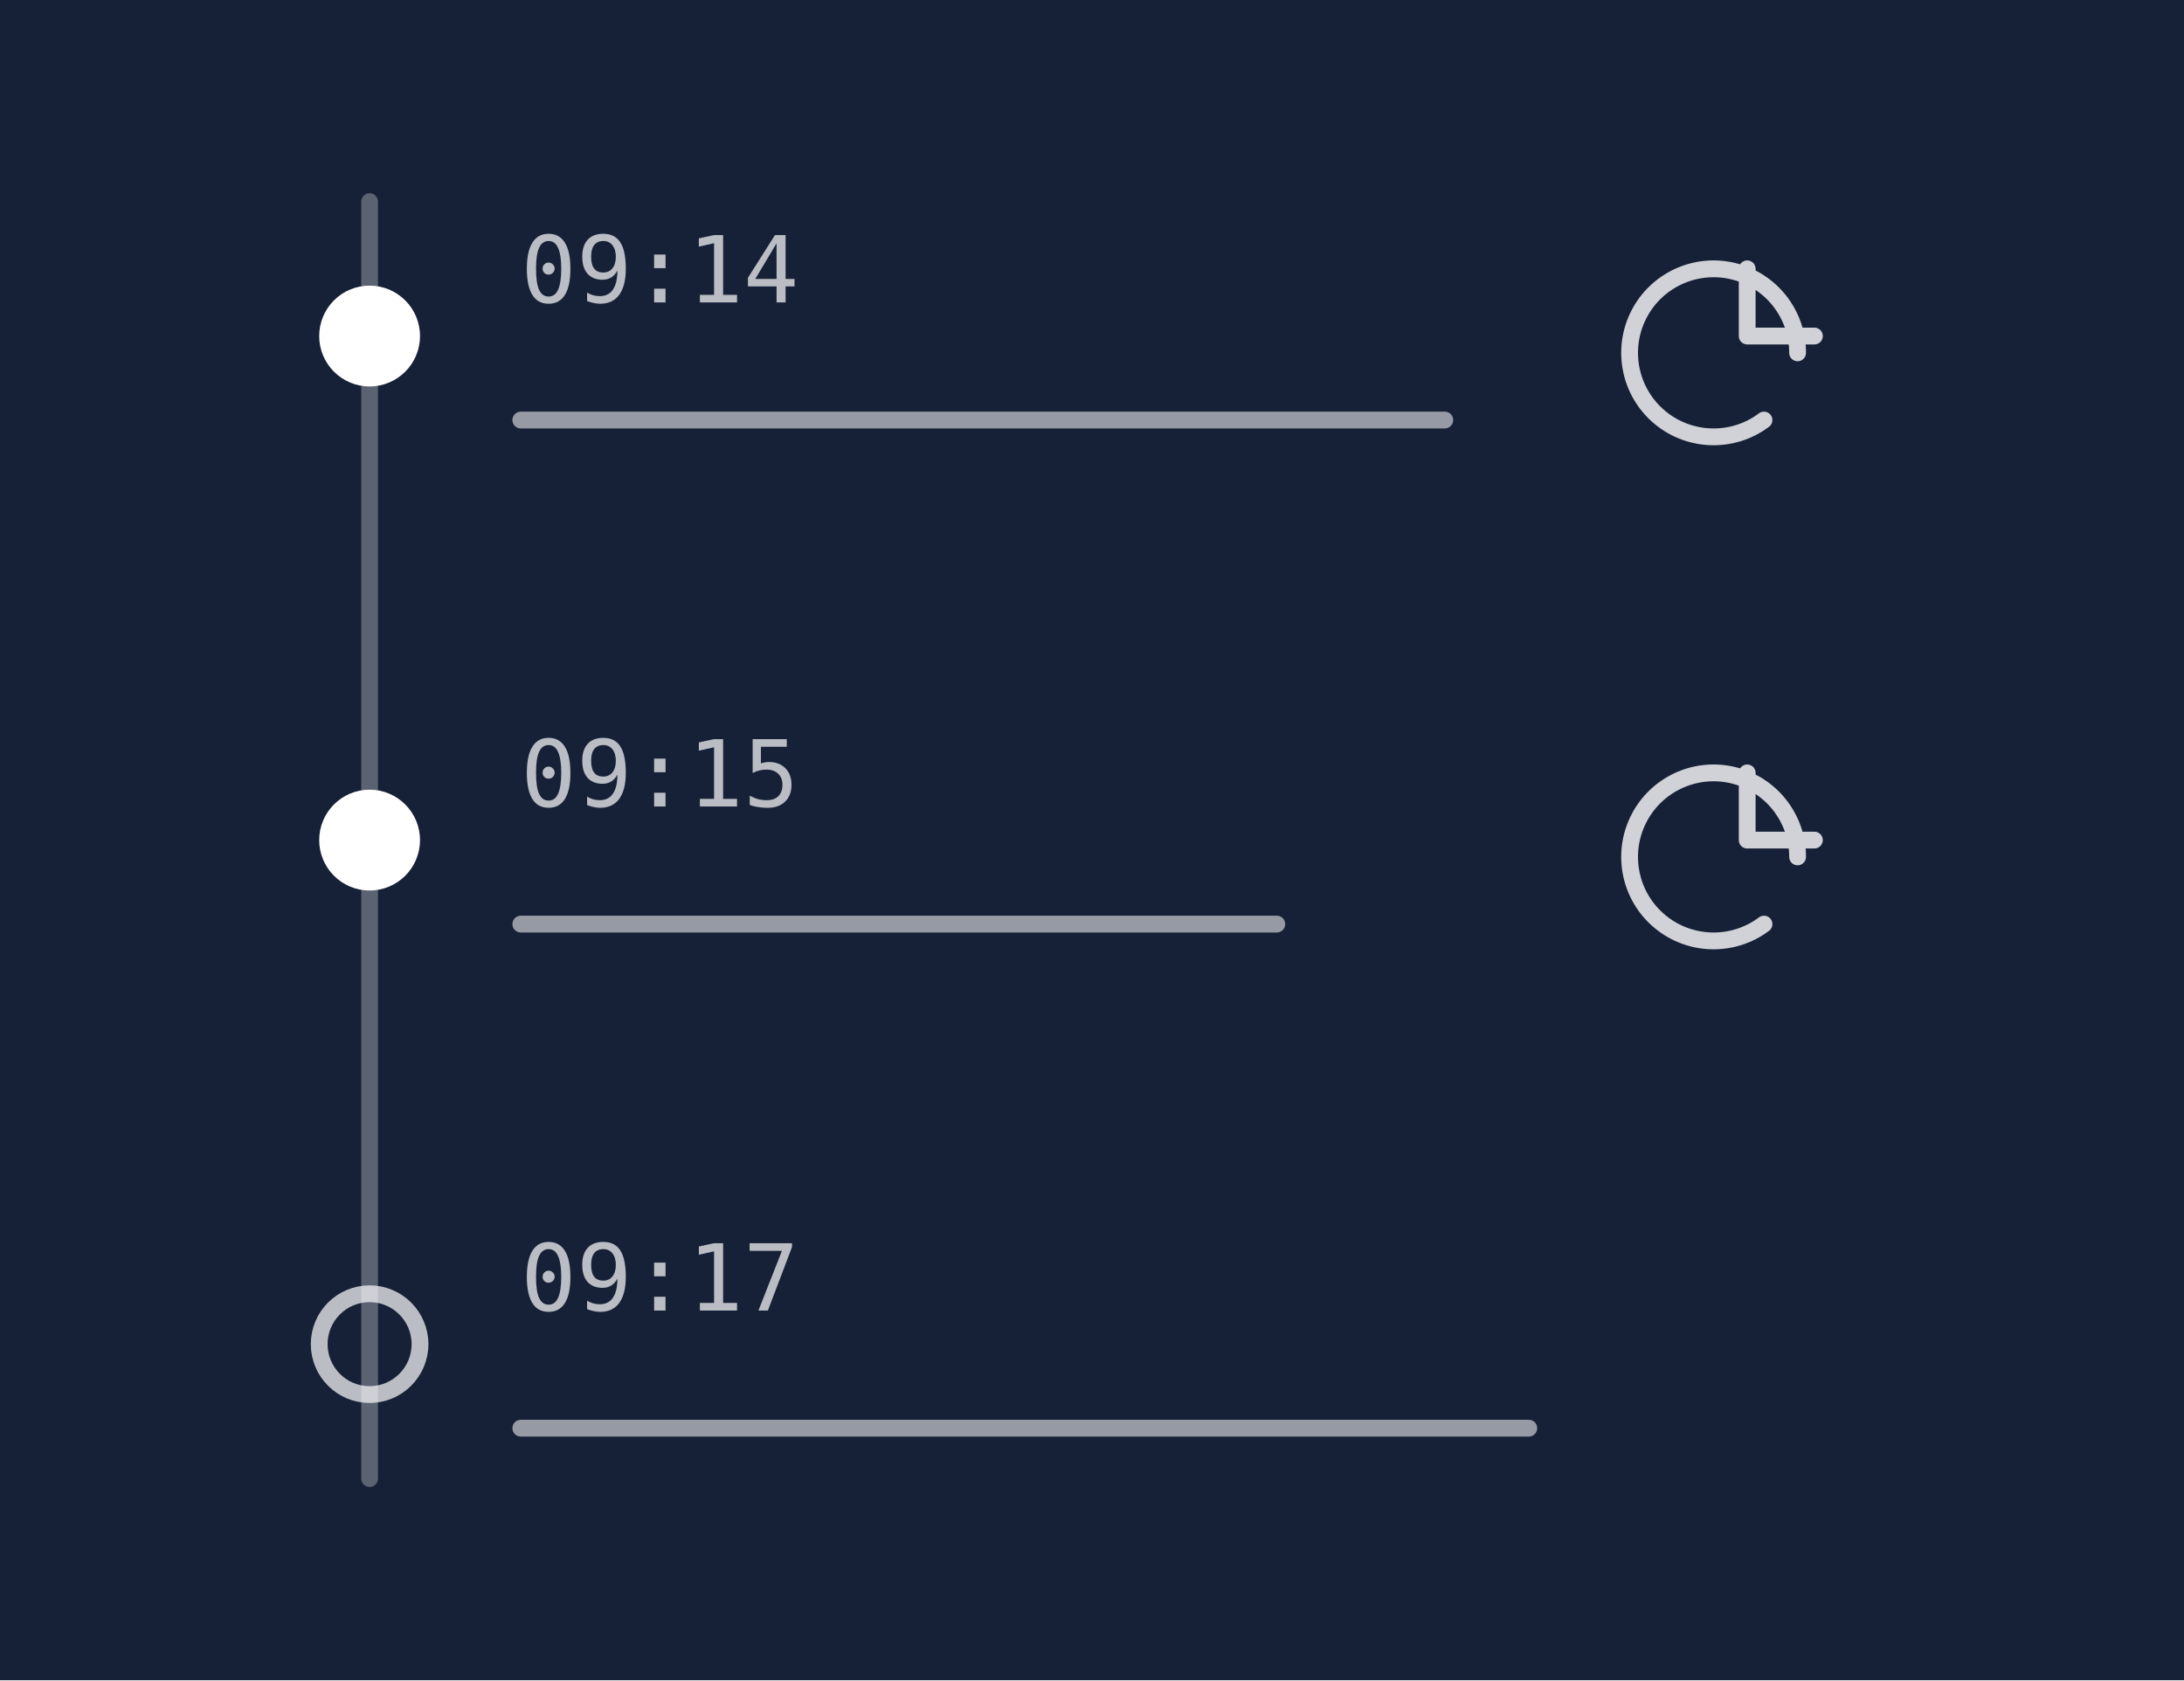
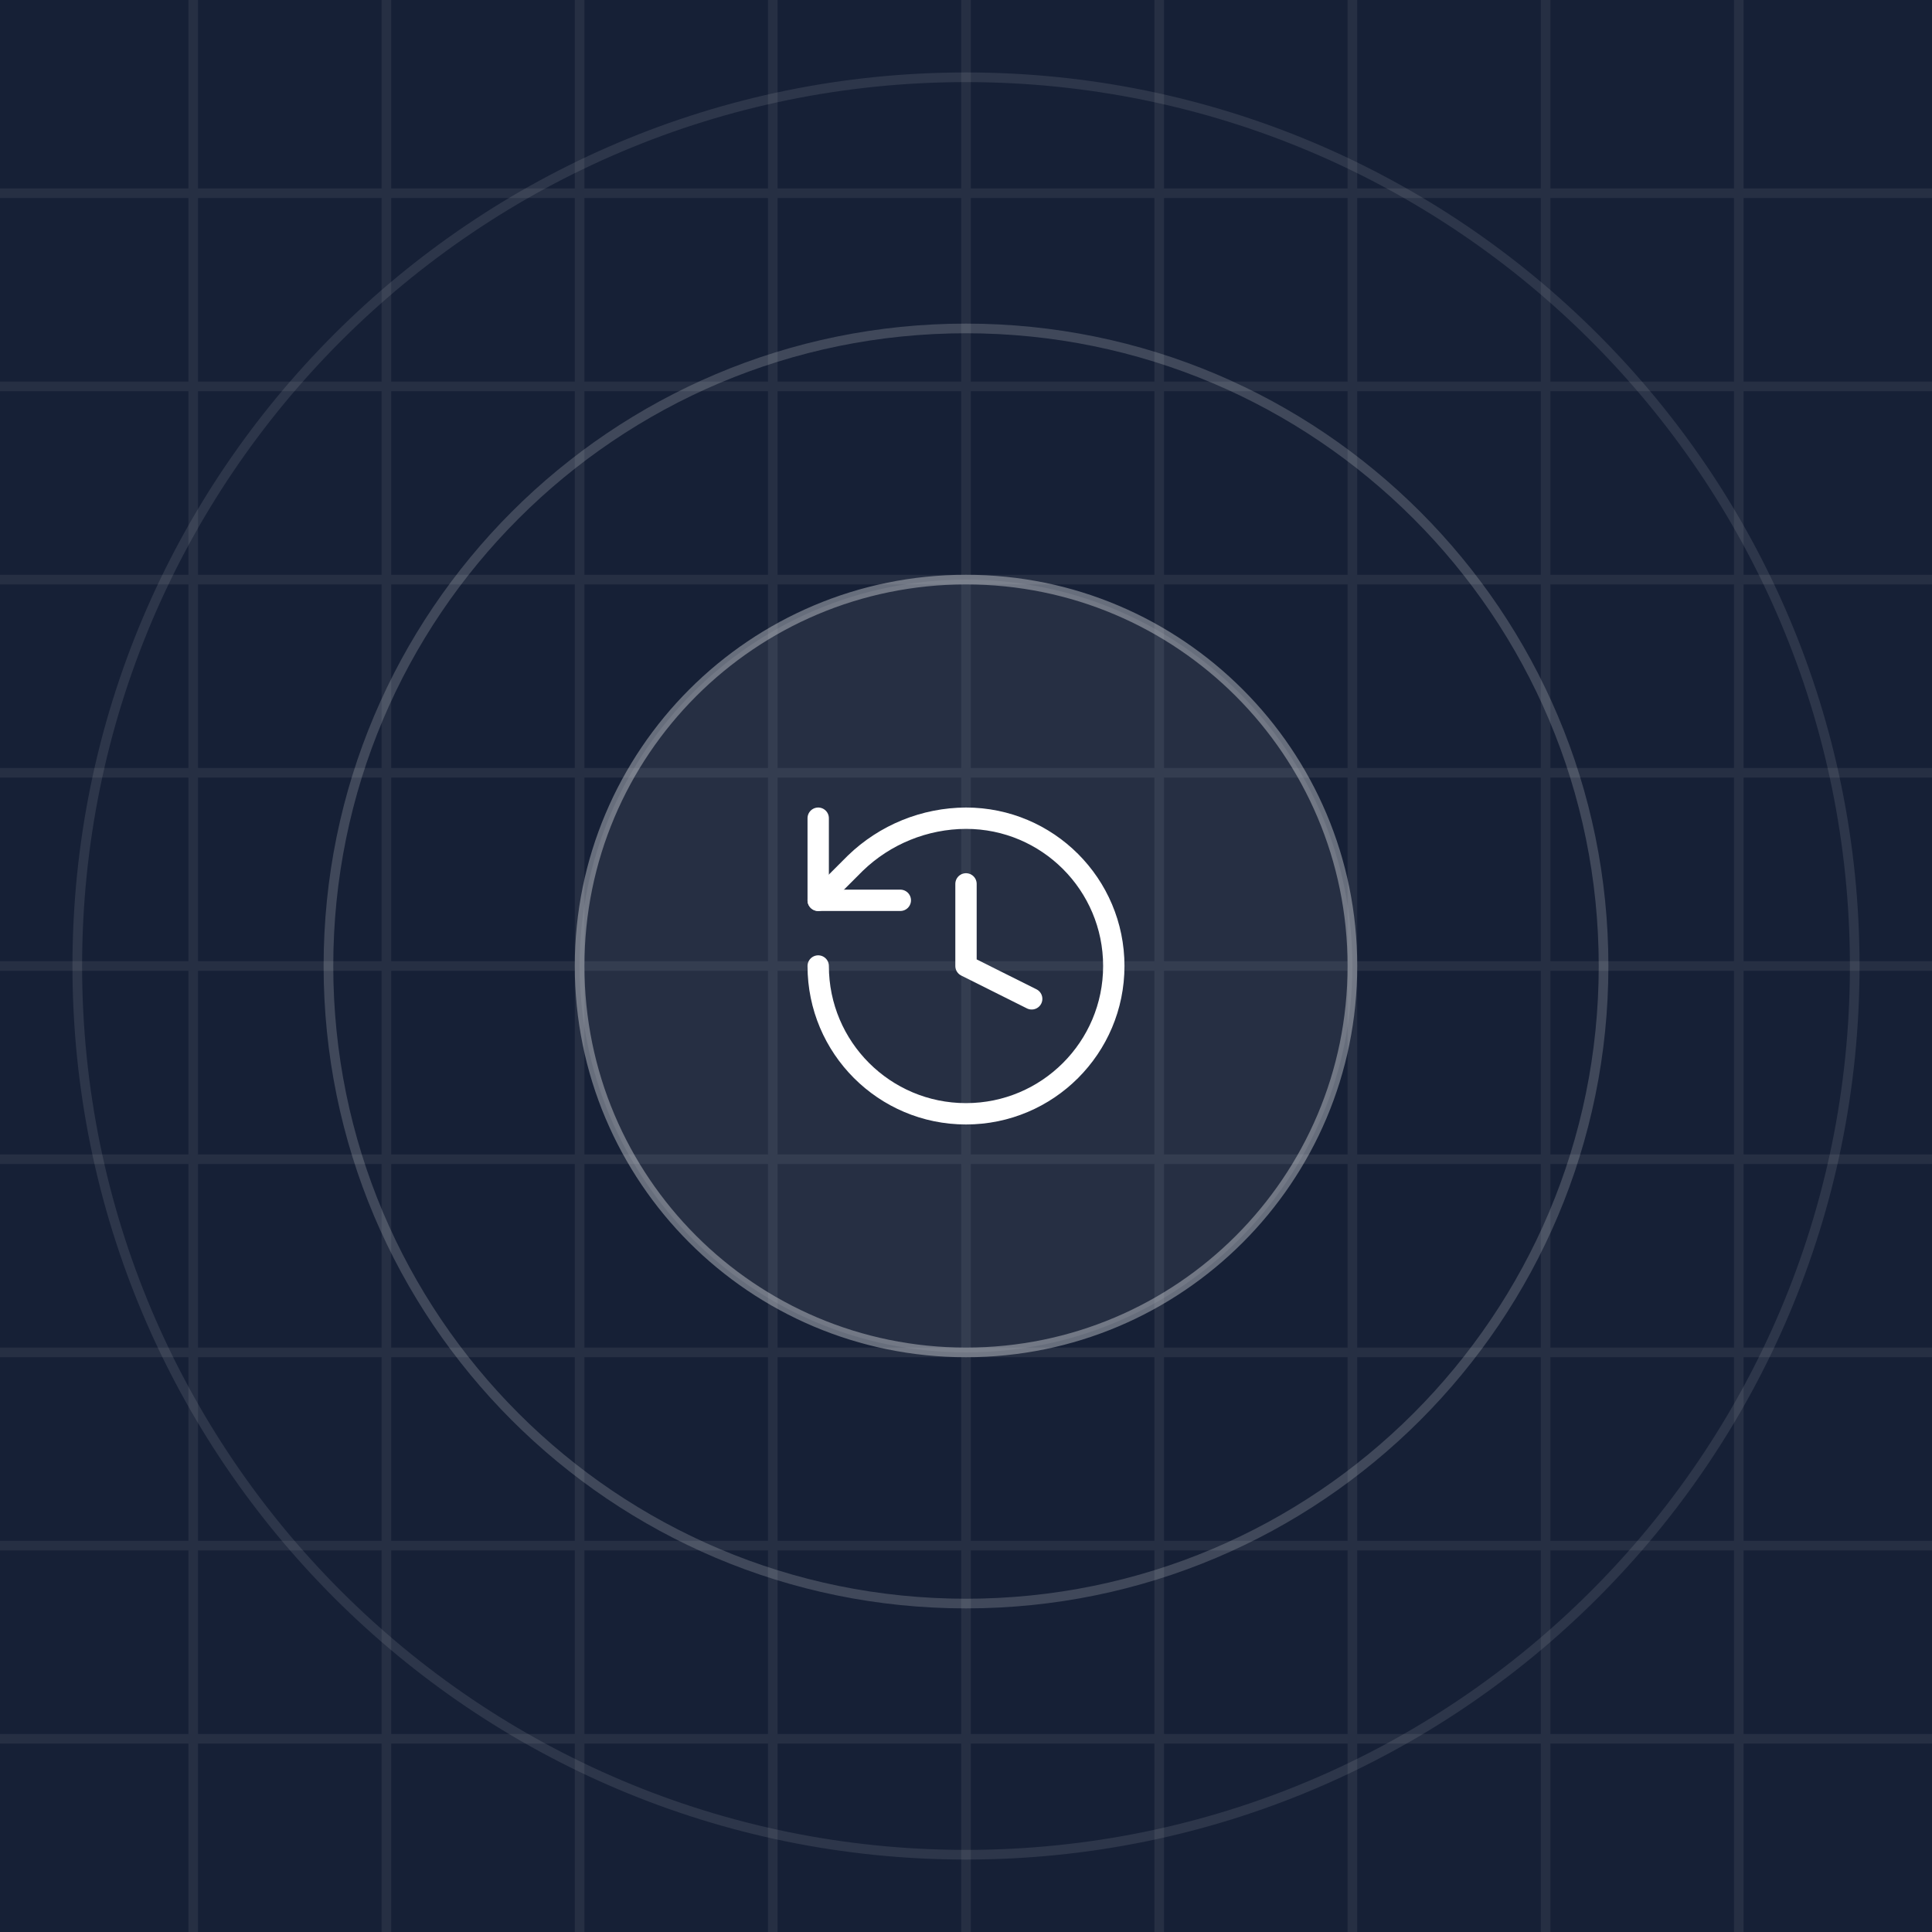
- <svg xmlns="http://www.w3.org/2000/svg" viewBox="0 0 260 200" width="520" height="400" fill="none" stroke="#ffffff" stroke-width="2" stroke-linecap="round" stroke-linejoin="round" aria-label="A timestamped log of agent actions with undo">
-   <rect width="260" height="200" fill="#162036" stroke="none" />
-   <path d="M44 24V176" stroke-opacity="0.3" />
-   <circle cx="44" cy="40" r="6" fill="#ffffff" stroke="none" />
-   <circle cx="44" cy="100" r="6" fill="#ffffff" stroke="none" />
-   <circle cx="44" cy="160" r="6" stroke-opacity="0.7" />
-   <g fill="#ffffff" stroke="none" font-family="ui-monospace, Menlo, monospace" font-size="11" fill-opacity="0.7">
-     <text x="62" y="36">09:14</text>
-     <text x="62" y="96">09:15</text>
-     <text x="62" y="156">09:17</text>
+ <svg xmlns="http://www.w3.org/2000/svg" width="400" height="400" viewBox="0 0 200 200" fill="none">
+   <rect width="200" height="200" fill="#162036" />
+   <path d="M0 20H200M20 0V200M0 40H200M40 0V200M0 60H200M60 0V200M0 80H200M80 0V200M0 100H200M100 0V200M0 120H200M120 0V200M0 140H200M140 0V200M0 160H200M160 0V200M0 180H200M180 0V200" stroke="#ffffff" stroke-opacity="0.07" stroke-width="1" />
+   <circle cx="100" cy="100" r="92" stroke="#ffffff" stroke-opacity="0.1" />
+   <circle cx="100" cy="100" r="66" stroke="#ffffff" stroke-opacity="0.18" />
+   <circle cx="100" cy="100" r="40" fill="#ffffff" fill-opacity="0.07" stroke="#ffffff" stroke-opacity="0.35" />
+   <g transform="translate(100 100) scale(1.7) translate(-12 -12)" stroke="#ffffff" stroke-width="1.3" stroke-linecap="round" stroke-linejoin="round" fill="none">
+     <path d="M3 12a9 9 0 1 0 9-9 9.75 9.75 0 0 0-6.74 2.74L3 8" />
+     <path d="M3 3v5h5" />
+     <path d="M12 7v5l4 2" />
  </g>
-   <path d="M62 50h110M62 110h90M62 170h120" stroke-opacity="0.55" />
-   <path d="M214 42a10 10 0 1 0 -4 8M208 32v8h8" stroke-opacity="0.8" />
-   <path d="M214 102a10 10 0 1 0 -4 8M208 92v8h8" stroke-opacity="0.8" />
</svg>
